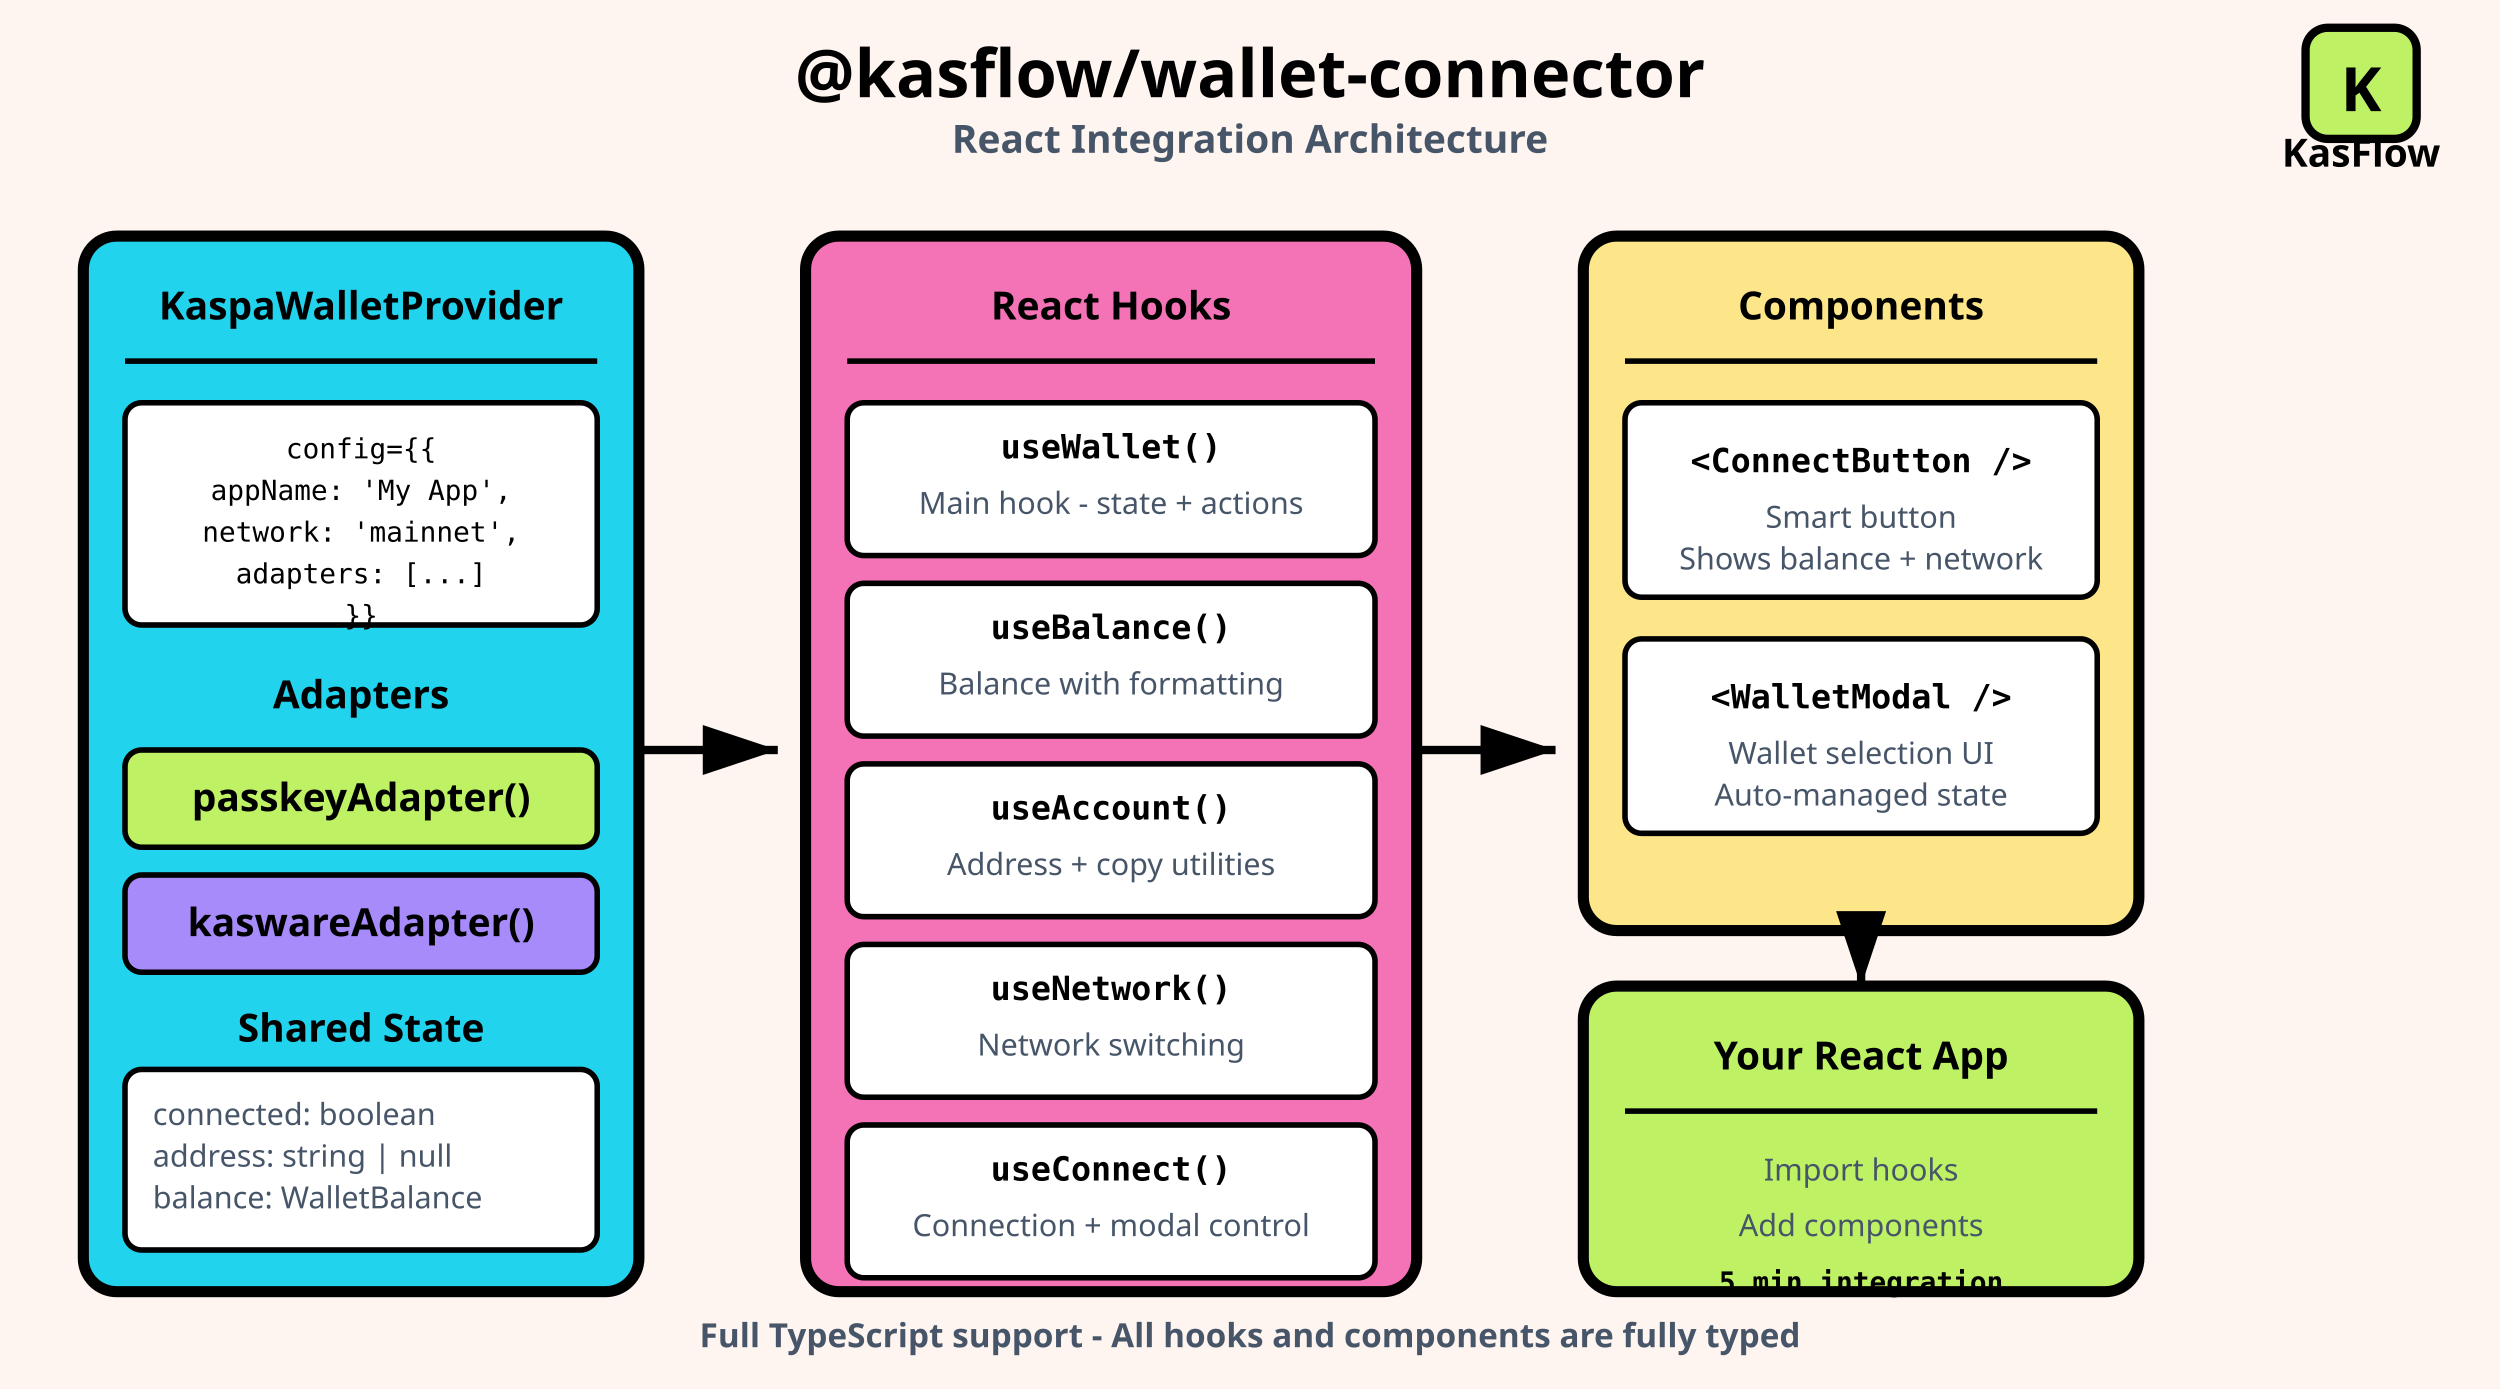
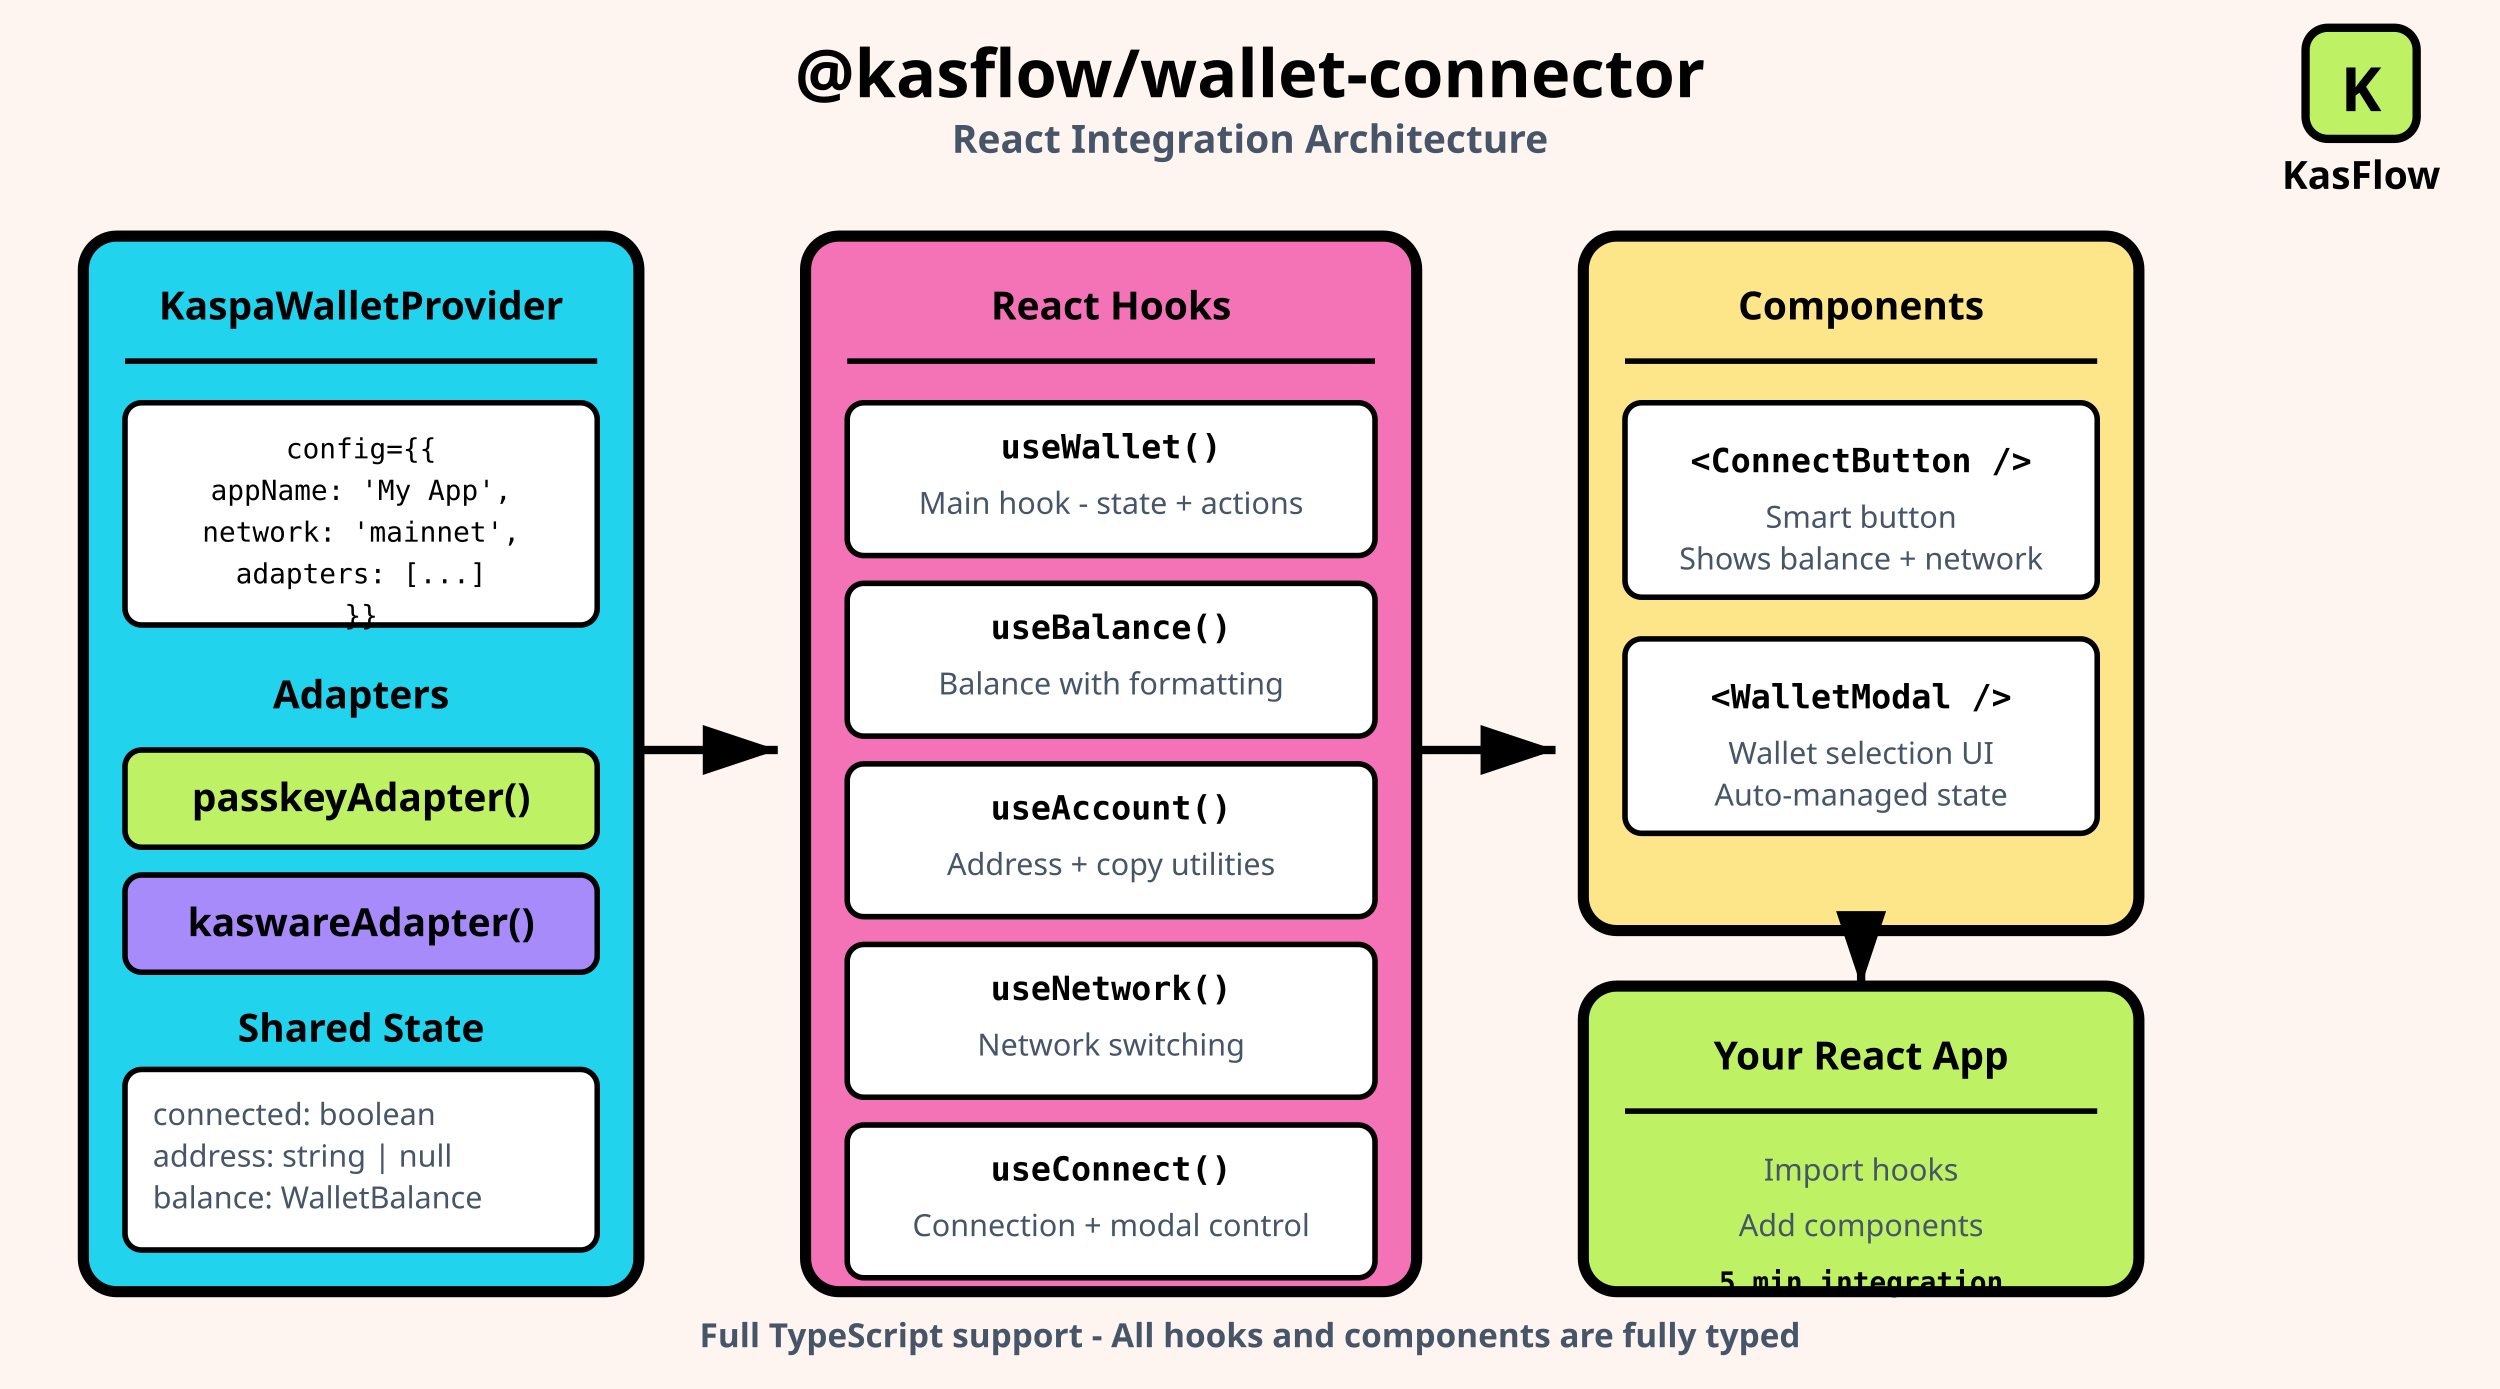
<svg xmlns="http://www.w3.org/2000/svg" viewBox="0 0 900 500">
  <defs>
    <style>
      .title { font-family: system-ui, sans-serif; font-weight: 800; font-size: 24px; }
      .subtitle { font-family: system-ui, sans-serif; font-weight: 600; font-size: 14px; fill: #475569; }
      .box-title { font-family: system-ui, sans-serif; font-weight: 700; font-size: 14px; }
      .box-text { font-family: system-ui, sans-serif; font-weight: 400; font-size: 11px; fill: #475569; }
      .code { font-family: monospace; font-size: 10px; fill: #000; }
      .hook-name { font-family: monospace; font-weight: 700; font-size: 12px; fill: #000; }
    </style>
    <marker id="arrow" markerWidth="10" markerHeight="10" refX="9" refY="3" orient="auto" markerUnits="strokeWidth">
      <path d="M0,0 L0,6 L9,3 z" fill="#000" />
    </marker>
  </defs>
  <rect width="900" height="500" fill="#fff5f0" />
  <g transform="translate(830, 10)">
    <rect width="40" height="40" rx="8" fill="#bef264" stroke="#000" stroke-width="3" />
    <text x="20" y="30" text-anchor="middle" font-family="system-ui, sans-serif" font-weight="900" font-size="22" fill="#000">K</text>
  </g>
-   <text x="850" y="60" text-anchor="middle" font-family="system-ui, sans-serif" font-weight="700" font-size="14" fill="#000">KasFlow</text>
+   <text x="850" y="68" text-anchor="middle" font-family="system-ui, sans-serif" font-weight="700" font-size="14" fill="#000">KasFlow</text>
  <text x="450" y="35" text-anchor="middle" class="title" fill="#000">@kasflow/wallet-connector</text>
  <text x="450" y="55" text-anchor="middle" class="subtitle">React Integration Architecture</text>
  <g transform="translate(30, 85)">
    <rect width="200" height="380" rx="12" fill="#22d3ee" stroke="#000" stroke-width="4" />
    <text x="100" y="30" text-anchor="middle" class="box-title" fill="#000">KaspaWalletProvider</text>
    <line x1="15" y1="45" x2="185" y2="45" stroke="#000" stroke-width="2" />
    <rect x="15" y="60" width="170" height="80" rx="6" fill="#fff" stroke="#000" stroke-width="2" />
    <text x="100" y="80" text-anchor="middle" class="code">config={{</text>
    <text x="100" y="95" text-anchor="middle" class="code">  appName: 'My App',</text>
    <text x="100" y="110" text-anchor="middle" class="code">  network: 'mainnet',</text>
    <text x="100" y="125" text-anchor="middle" class="code">  adapters: [...]</text>
    <text x="100" y="140" text-anchor="middle" class="code">}}</text>
    <text x="100" y="170" text-anchor="middle" class="box-title" fill="#000">Adapters</text>
    <rect x="15" y="185" width="170" height="35" rx="6" fill="#bef264" stroke="#000" stroke-width="2" />
    <text x="100" y="207" text-anchor="middle" class="box-title" fill="#000">passkeyAdapter()</text>
    <rect x="15" y="230" width="170" height="35" rx="6" fill="#a78bfa" stroke="#000" stroke-width="2" />
    <text x="100" y="252" text-anchor="middle" class="box-title" fill="#000">kaswareAdapter()</text>
    <text x="100" y="290" text-anchor="middle" class="box-title" fill="#000">Shared State</text>
    <rect x="15" y="300" width="170" height="65" rx="6" fill="#fff" stroke="#000" stroke-width="2" />
    <text x="25" y="320" class="box-text">connected: boolean</text>
    <text x="25" y="335" class="box-text">address: string | null</text>
    <text x="25" y="350" class="box-text">balance: WalletBalance</text>
  </g>
  <path d="M 230 270 L 280 270" stroke="#000" stroke-width="3" fill="none" marker-end="url(#arrow)" />
  <g transform="translate(290, 85)">
    <rect width="220" height="380" rx="12" fill="#f472b6" stroke="#000" stroke-width="4" />
    <text x="110" y="30" text-anchor="middle" class="box-title" fill="#000">React Hooks</text>
    <line x1="15" y1="45" x2="205" y2="45" stroke="#000" stroke-width="2" />
    <rect x="15" y="60" width="190" height="55" rx="6" fill="#fff" stroke="#000" stroke-width="2" />
    <text x="110" y="80" text-anchor="middle" class="hook-name">useWallet()</text>
    <text x="110" y="100" text-anchor="middle" class="box-text">Main hook - state + actions</text>
    <rect x="15" y="125" width="190" height="55" rx="6" fill="#fff" stroke="#000" stroke-width="2" />
    <text x="110" y="145" text-anchor="middle" class="hook-name">useBalance()</text>
    <text x="110" y="165" text-anchor="middle" class="box-text">Balance with formatting</text>
    <rect x="15" y="190" width="190" height="55" rx="6" fill="#fff" stroke="#000" stroke-width="2" />
    <text x="110" y="210" text-anchor="middle" class="hook-name">useAccount()</text>
    <text x="110" y="230" text-anchor="middle" class="box-text">Address + copy utilities</text>
    <rect x="15" y="255" width="190" height="55" rx="6" fill="#fff" stroke="#000" stroke-width="2" />
    <text x="110" y="275" text-anchor="middle" class="hook-name">useNetwork()</text>
    <text x="110" y="295" text-anchor="middle" class="box-text">Network switching</text>
    <rect x="15" y="320" width="190" height="55" rx="6" fill="#fff" stroke="#000" stroke-width="2" />
    <text x="110" y="340" text-anchor="middle" class="hook-name">useConnect()</text>
    <text x="110" y="360" text-anchor="middle" class="box-text">Connection + modal control</text>
  </g>
  <path d="M 510 270 L 560 270" stroke="#000" stroke-width="3" fill="none" marker-end="url(#arrow)" />
  <g transform="translate(570, 85)">
    <rect width="200" height="250" rx="12" fill="#fde68a" stroke="#000" stroke-width="4" />
    <text x="100" y="30" text-anchor="middle" class="box-title" fill="#000">Components</text>
    <line x1="15" y1="45" x2="185" y2="45" stroke="#000" stroke-width="2" />
    <rect x="15" y="60" width="170" height="70" rx="6" fill="#fff" stroke="#000" stroke-width="2" />
    <text x="100" y="85" text-anchor="middle" class="hook-name">&lt;ConnectButton /&gt;</text>
    <text x="100" y="105" text-anchor="middle" class="box-text">Smart button</text>
    <text x="100" y="120" text-anchor="middle" class="box-text">Shows balance + network</text>
    <rect x="15" y="145" width="170" height="70" rx="6" fill="#fff" stroke="#000" stroke-width="2" />
    <text x="100" y="170" text-anchor="middle" class="hook-name">&lt;WalletModal /&gt;</text>
    <text x="100" y="190" text-anchor="middle" class="box-text">Wallet selection UI</text>
    <text x="100" y="205" text-anchor="middle" class="box-text">Auto-managed state</text>
  </g>
  <g transform="translate(570, 355)">
    <rect width="200" height="110" rx="12" fill="#bef264" stroke="#000" stroke-width="4" />
    <text x="100" y="30" text-anchor="middle" class="box-title" fill="#000">Your React App</text>
    <line x1="15" y1="45" x2="185" y2="45" stroke="#000" stroke-width="2" />
    <text x="100" y="70" text-anchor="middle" class="box-text">Import hooks</text>
    <text x="100" y="90" text-anchor="middle" class="box-text">Add components</text>
    <text x="100" y="110" text-anchor="middle" font-family="monospace" font-size="10" font-weight="700" fill="#000">5 min integration</text>
  </g>
  <path d="M 670 335 L 670 355" stroke="#000" stroke-width="3" fill="none" marker-end="url(#arrow)" />
  <text x="450" y="485" text-anchor="middle" font-family="system-ui, sans-serif" font-size="12" fill="#475569" font-weight="600">Full TypeScript support - All hooks and components are fully typed</text>
</svg>
